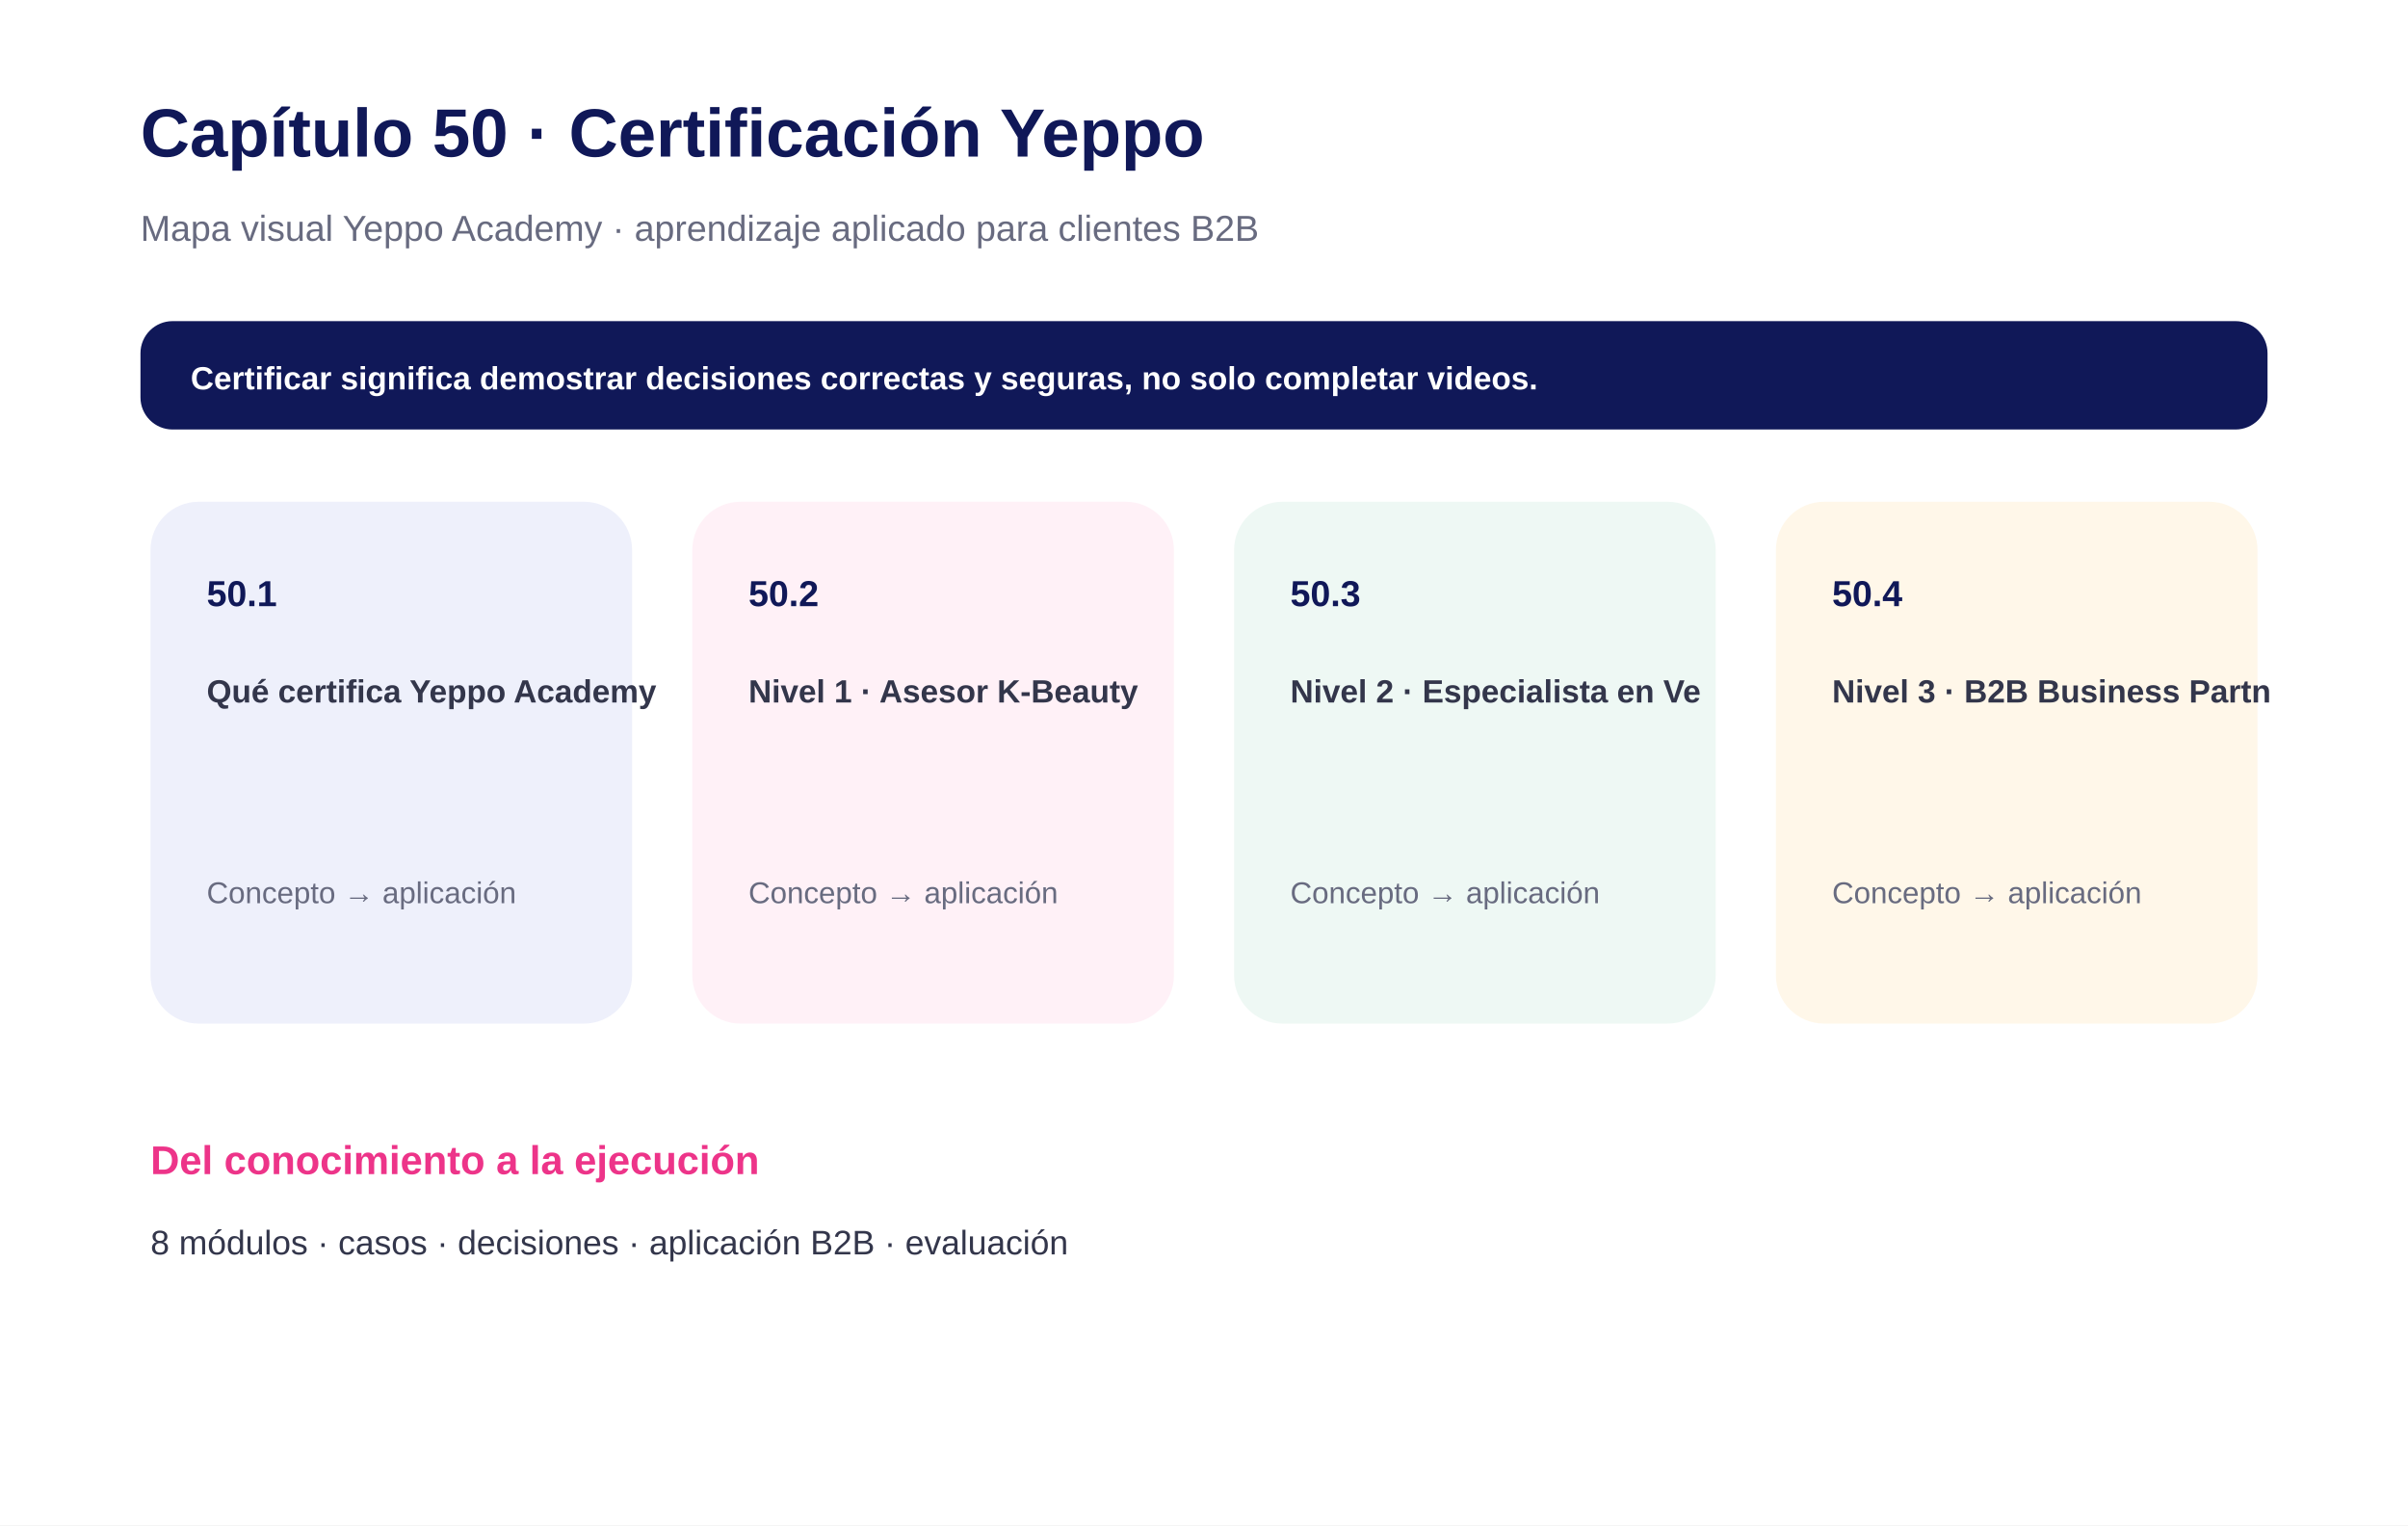
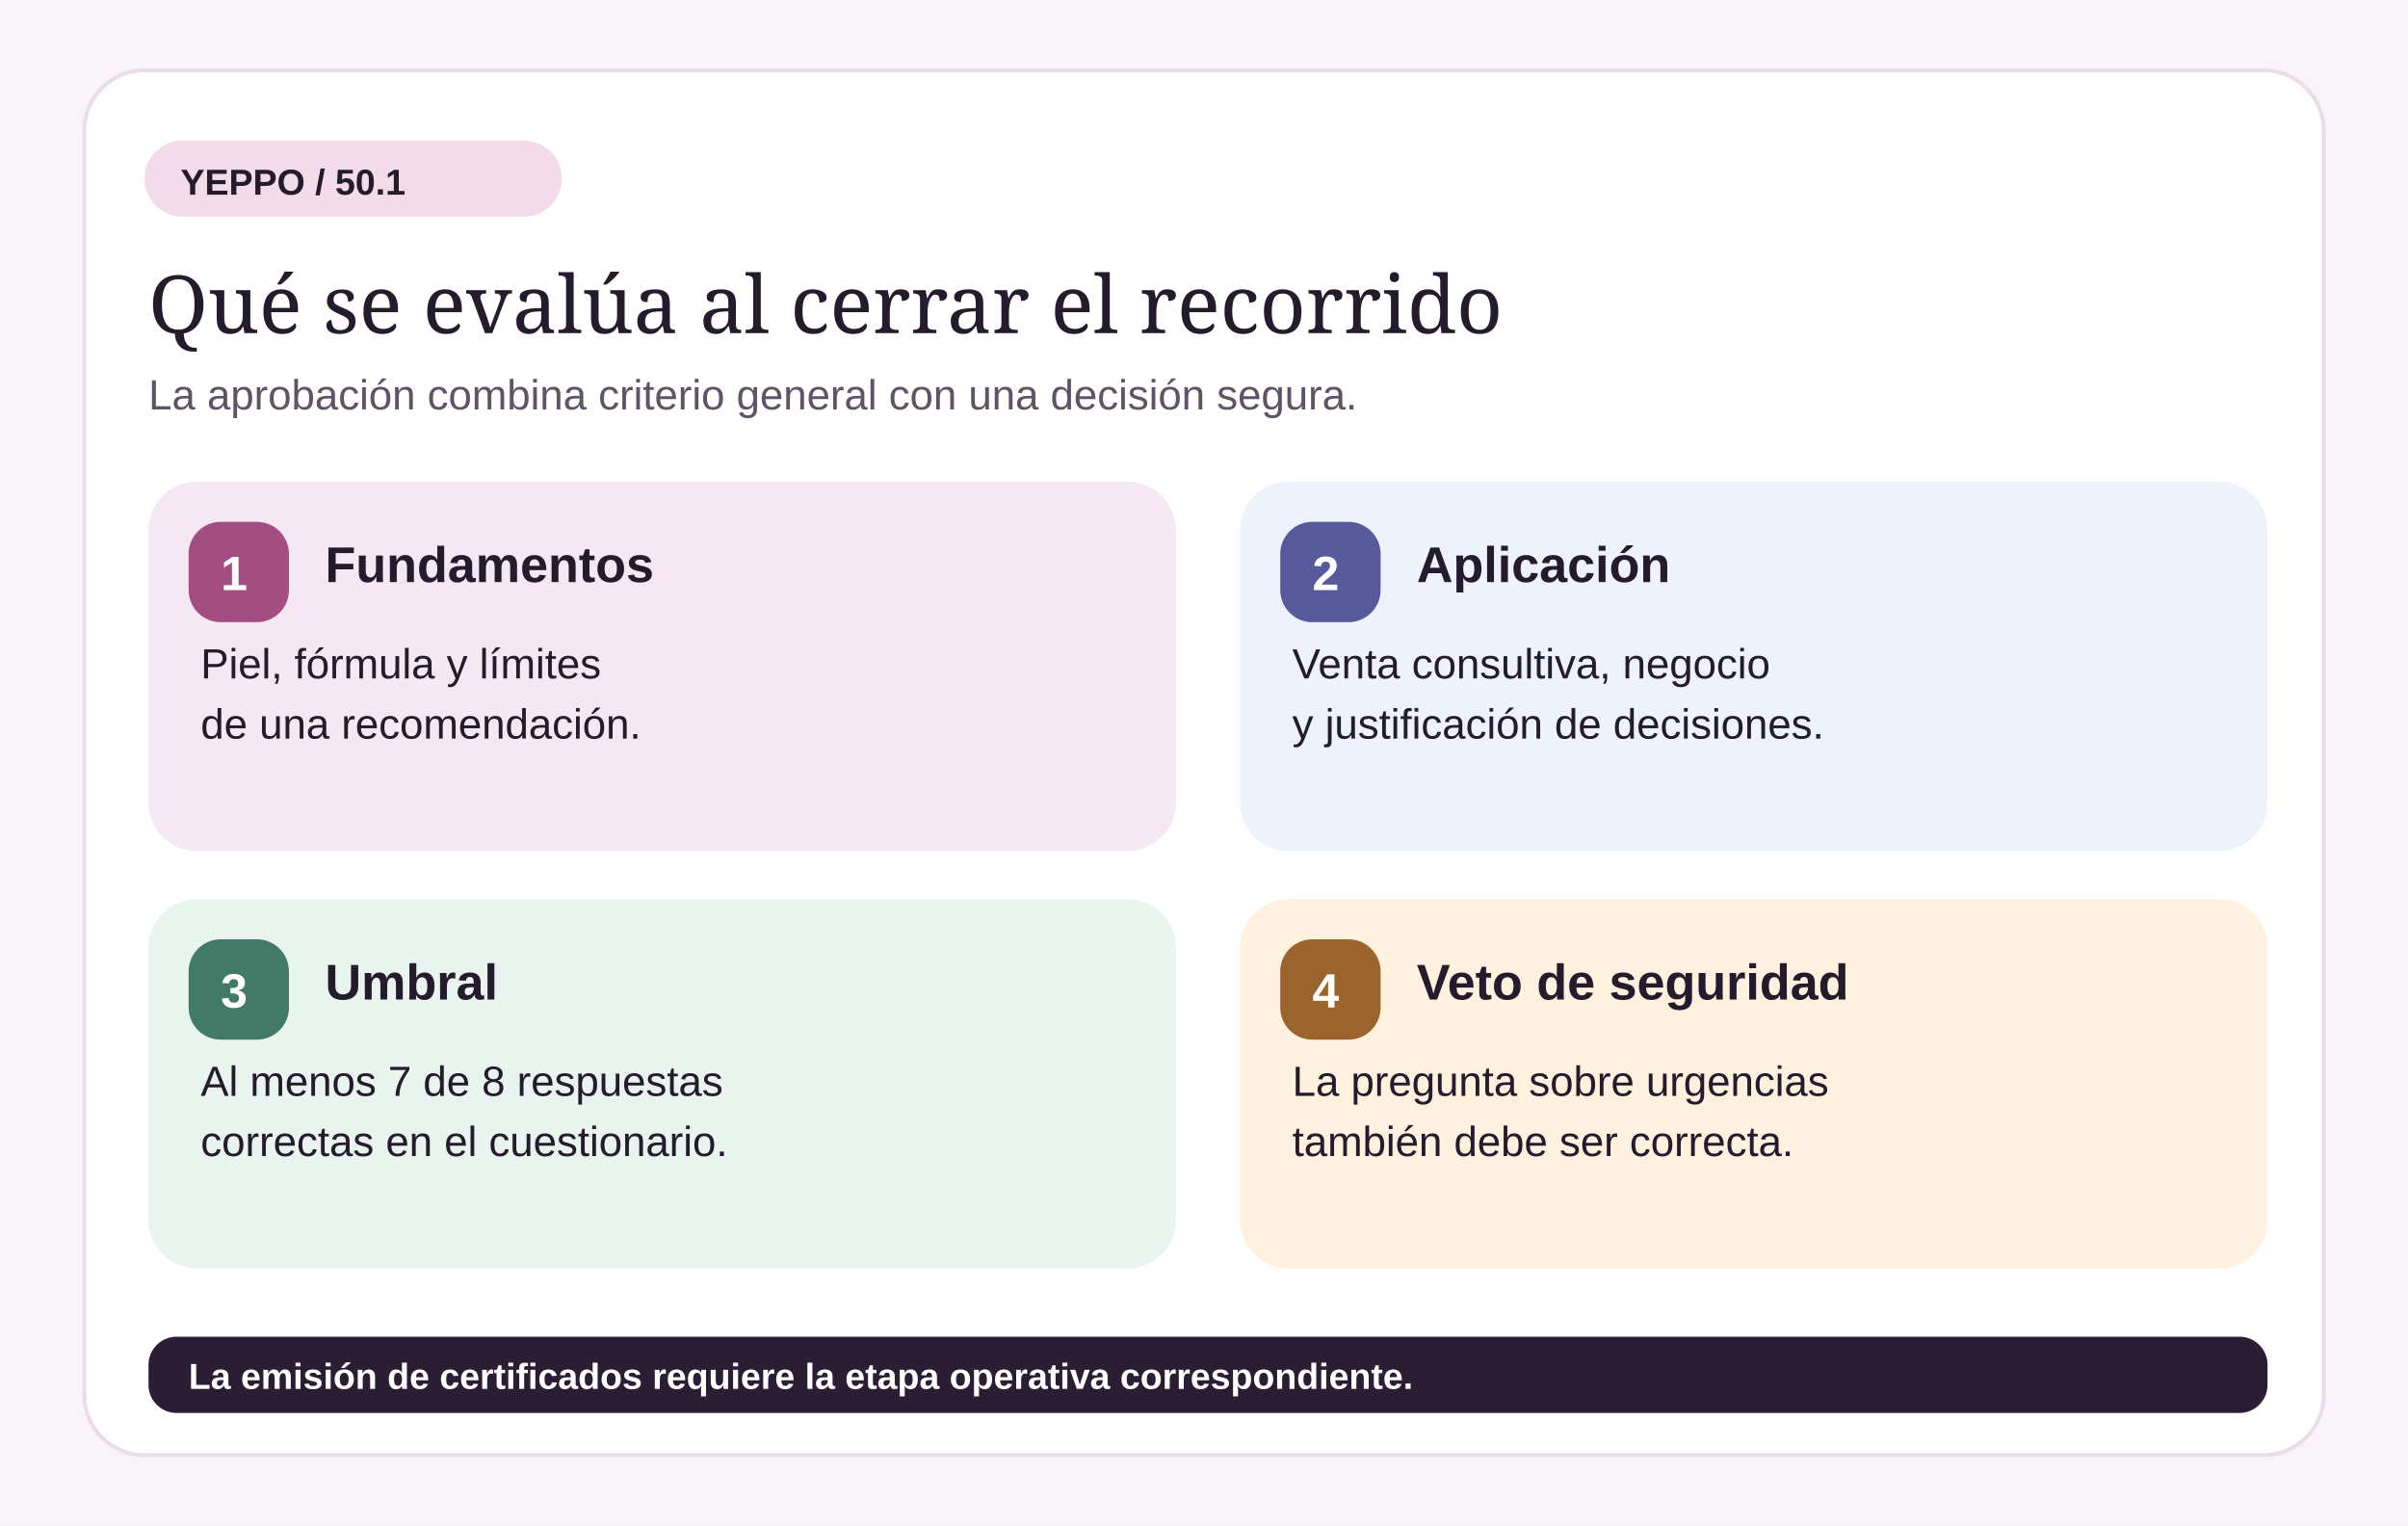
- <svg xmlns="http://www.w3.org/2000/svg" width="1200" height="760">
-   <rect width="1200" height="760" fill="#fff" />
-   <text x="70" y="78" font-family="Arial" font-size="34" font-weight="700" fill="#101858">Capítulo 50 · Certificación Yeppo</text>
-   <text x="70" y="120" font-family="Arial" font-size="18" fill="#686b80">Mapa visual Yeppo Academy · aprendizaje aplicado para clientes B2B</text>
-   <rect x="70" y="160" width="1060" height="54" rx="16" fill="#101858" />
-   <text x="95" y="194" font-family="Arial" font-size="16" font-weight="700" fill="#fff">Certificar significa demostrar decisiones correctas y seguras, no solo completar videos.</text>
-   <rect x="75" y="250" width="240" height="260" rx="24" fill="#eef0fb" />
-   <text x="103" y="302" font-family="Arial" font-size="18" font-weight="700" fill="#101858">50.1</text>
-   <text x="103" y="350" font-family="Arial" font-size="16" font-weight="700" fill="#33364b">Qué certifica Yeppo Academy</text>
-   <text x="103" y="450" font-family="Arial" font-size="15" fill="#686b80">Concepto → aplicación</text>
-   <rect x="345" y="250" width="240" height="260" rx="24" fill="#fff1f7" />
-   <text x="373" y="302" font-family="Arial" font-size="18" font-weight="700" fill="#101858">50.2</text>
-   <text x="373" y="350" font-family="Arial" font-size="16" font-weight="700" fill="#33364b">Nivel 1 · Asesor K-Beauty</text>
-   <text x="373" y="450" font-family="Arial" font-size="15" fill="#686b80">Concepto → aplicación</text>
-   <rect x="615" y="250" width="240" height="260" rx="24" fill="#eef8f4" />
-   <text x="643" y="302" font-family="Arial" font-size="18" font-weight="700" fill="#101858">50.3</text>
-   <text x="643" y="350" font-family="Arial" font-size="16" font-weight="700" fill="#33364b">Nivel 2 · Especialista en Ve</text>
-   <text x="643" y="450" font-family="Arial" font-size="15" fill="#686b80">Concepto → aplicación</text>
-   <rect x="885" y="250" width="240" height="260" rx="24" fill="#fff7e9" />
-   <text x="913" y="302" font-family="Arial" font-size="18" font-weight="700" fill="#101858">50.4</text>
-   <text x="913" y="350" font-family="Arial" font-size="16" font-weight="700" fill="#33364b">Nivel 3 · B2B Business Partn</text>
-   <text x="913" y="450" font-family="Arial" font-size="15" fill="#686b80">Concepto → aplicación</text>
-   <text x="75" y="585" font-family="Arial" font-size="20" font-weight="700" fill="#ed3489">Del conocimiento a la ejecución</text>
-   <text x="75" y="625" font-family="Arial" font-size="17" fill="#33364b">8 módulos · casos · decisiones · aplicación B2B · evaluación</text>
+ <svg xmlns="http://www.w3.org/2000/svg" viewBox="0 0 1200 760" role="img" aria-labelledby="visual-title visual-desc">
+   <style>.t{font-family:Arial,Helvetica,sans-serif;fill:#241b2d}.muted{font-family:Arial,Helvetica,sans-serif;fill:#5e5367}.white{font-family:Arial,Helvetica,sans-serif;fill:#fff}.serif{font-family:Georgia,serif;fill:#241b2d}</style>
+   <rect x="0" y="0" width="1200" height="760" rx="0" fill="#f9f4f9" stroke="none" stroke-width="2" />
+   <rect x="42" y="35" width="1116" height="690" rx="30" fill="#fff" stroke="#eadde9" stroke-width="2" />
+   <rect x="72" y="70" width="208" height="38" rx="19" fill="#f4dbea" stroke="none" stroke-width="2" />
+   <text x="90" y="97" class="t" font-size="18" font-weight="700">YEPPO / 50.1</text>
+   <text x="74" y="166" class="serif" font-size="40">Qué se evalúa al cerrar el recorrido</text>
+   <text x="74" y="204" class="muted" font-size="21">La aprobación combina criterio general con una decisión segura.</text>
+   <rect x="74" y="240" width="512" height="184" rx="24" fill="#f5e8f2" stroke="none" stroke-width="2" />
+   <rect x="94" y="260" width="50" height="50" rx="16" fill="#a34e82" stroke="none" stroke-width="2" />
+   <text x="110" y="294" class="white" font-size="24" font-weight="700">1</text>
+   <text x="162" y="290" class="t" font-size="25" font-weight="700">Fundamentos</text>
+   <text x="100" y="338" class="t" font-size="21">Piel, fórmula y límites</text>
+   <text x="100" y="368" class="t" font-size="21">de una recomendación.</text>
+   <rect x="618" y="240" width="512" height="184" rx="24" fill="#edf2fc" stroke="none" stroke-width="2" />
+   <rect x="638" y="260" width="50" height="50" rx="16" fill="#565a9b" stroke="none" stroke-width="2" />
+   <text x="654" y="294" class="white" font-size="24" font-weight="700">2</text>
+   <text x="706" y="290" class="t" font-size="25" font-weight="700">Aplicación</text>
+   <text x="644" y="338" class="t" font-size="21">Venta consultiva, negocio</text>
+   <text x="644" y="368" class="t" font-size="21">y justificación de decisiones.</text>
+   <rect x="74" y="448" width="512" height="184" rx="24" fill="#eaf4ef" stroke="none" stroke-width="2" />
+   <rect x="94" y="468" width="50" height="50" rx="16" fill="#417b68" stroke="none" stroke-width="2" />
+   <text x="110" y="502" class="white" font-size="24" font-weight="700">3</text>
+   <text x="162" y="498" class="t" font-size="25" font-weight="700">Umbral</text>
+   <text x="100" y="546" class="t" font-size="21">Al menos 7 de 8 respuestas</text>
+   <text x="100" y="576" class="t" font-size="21">correctas en el cuestionario.</text>
+   <rect x="618" y="448" width="512" height="184" rx="24" fill="#fff1de" stroke="none" stroke-width="2" />
+   <rect x="638" y="468" width="50" height="50" rx="16" fill="#9a642c" stroke="none" stroke-width="2" />
+   <text x="654" y="502" class="white" font-size="24" font-weight="700">4</text>
+   <text x="706" y="498" class="t" font-size="25" font-weight="700">Veto de seguridad</text>
+   <text x="644" y="546" class="t" font-size="21">La pregunta sobre urgencias</text>
+   <text x="644" y="576" class="t" font-size="21">también debe ser correcta.</text>
+   <rect x="74" y="666" width="1056" height="38" rx="14" fill="#2b1d34" stroke="none" stroke-width="2" />
+   <text x="94" y="692" class="white" font-size="18" font-weight="700">La emisión de certificados requiere la etapa operativa correspondiente.</text>
</svg>
